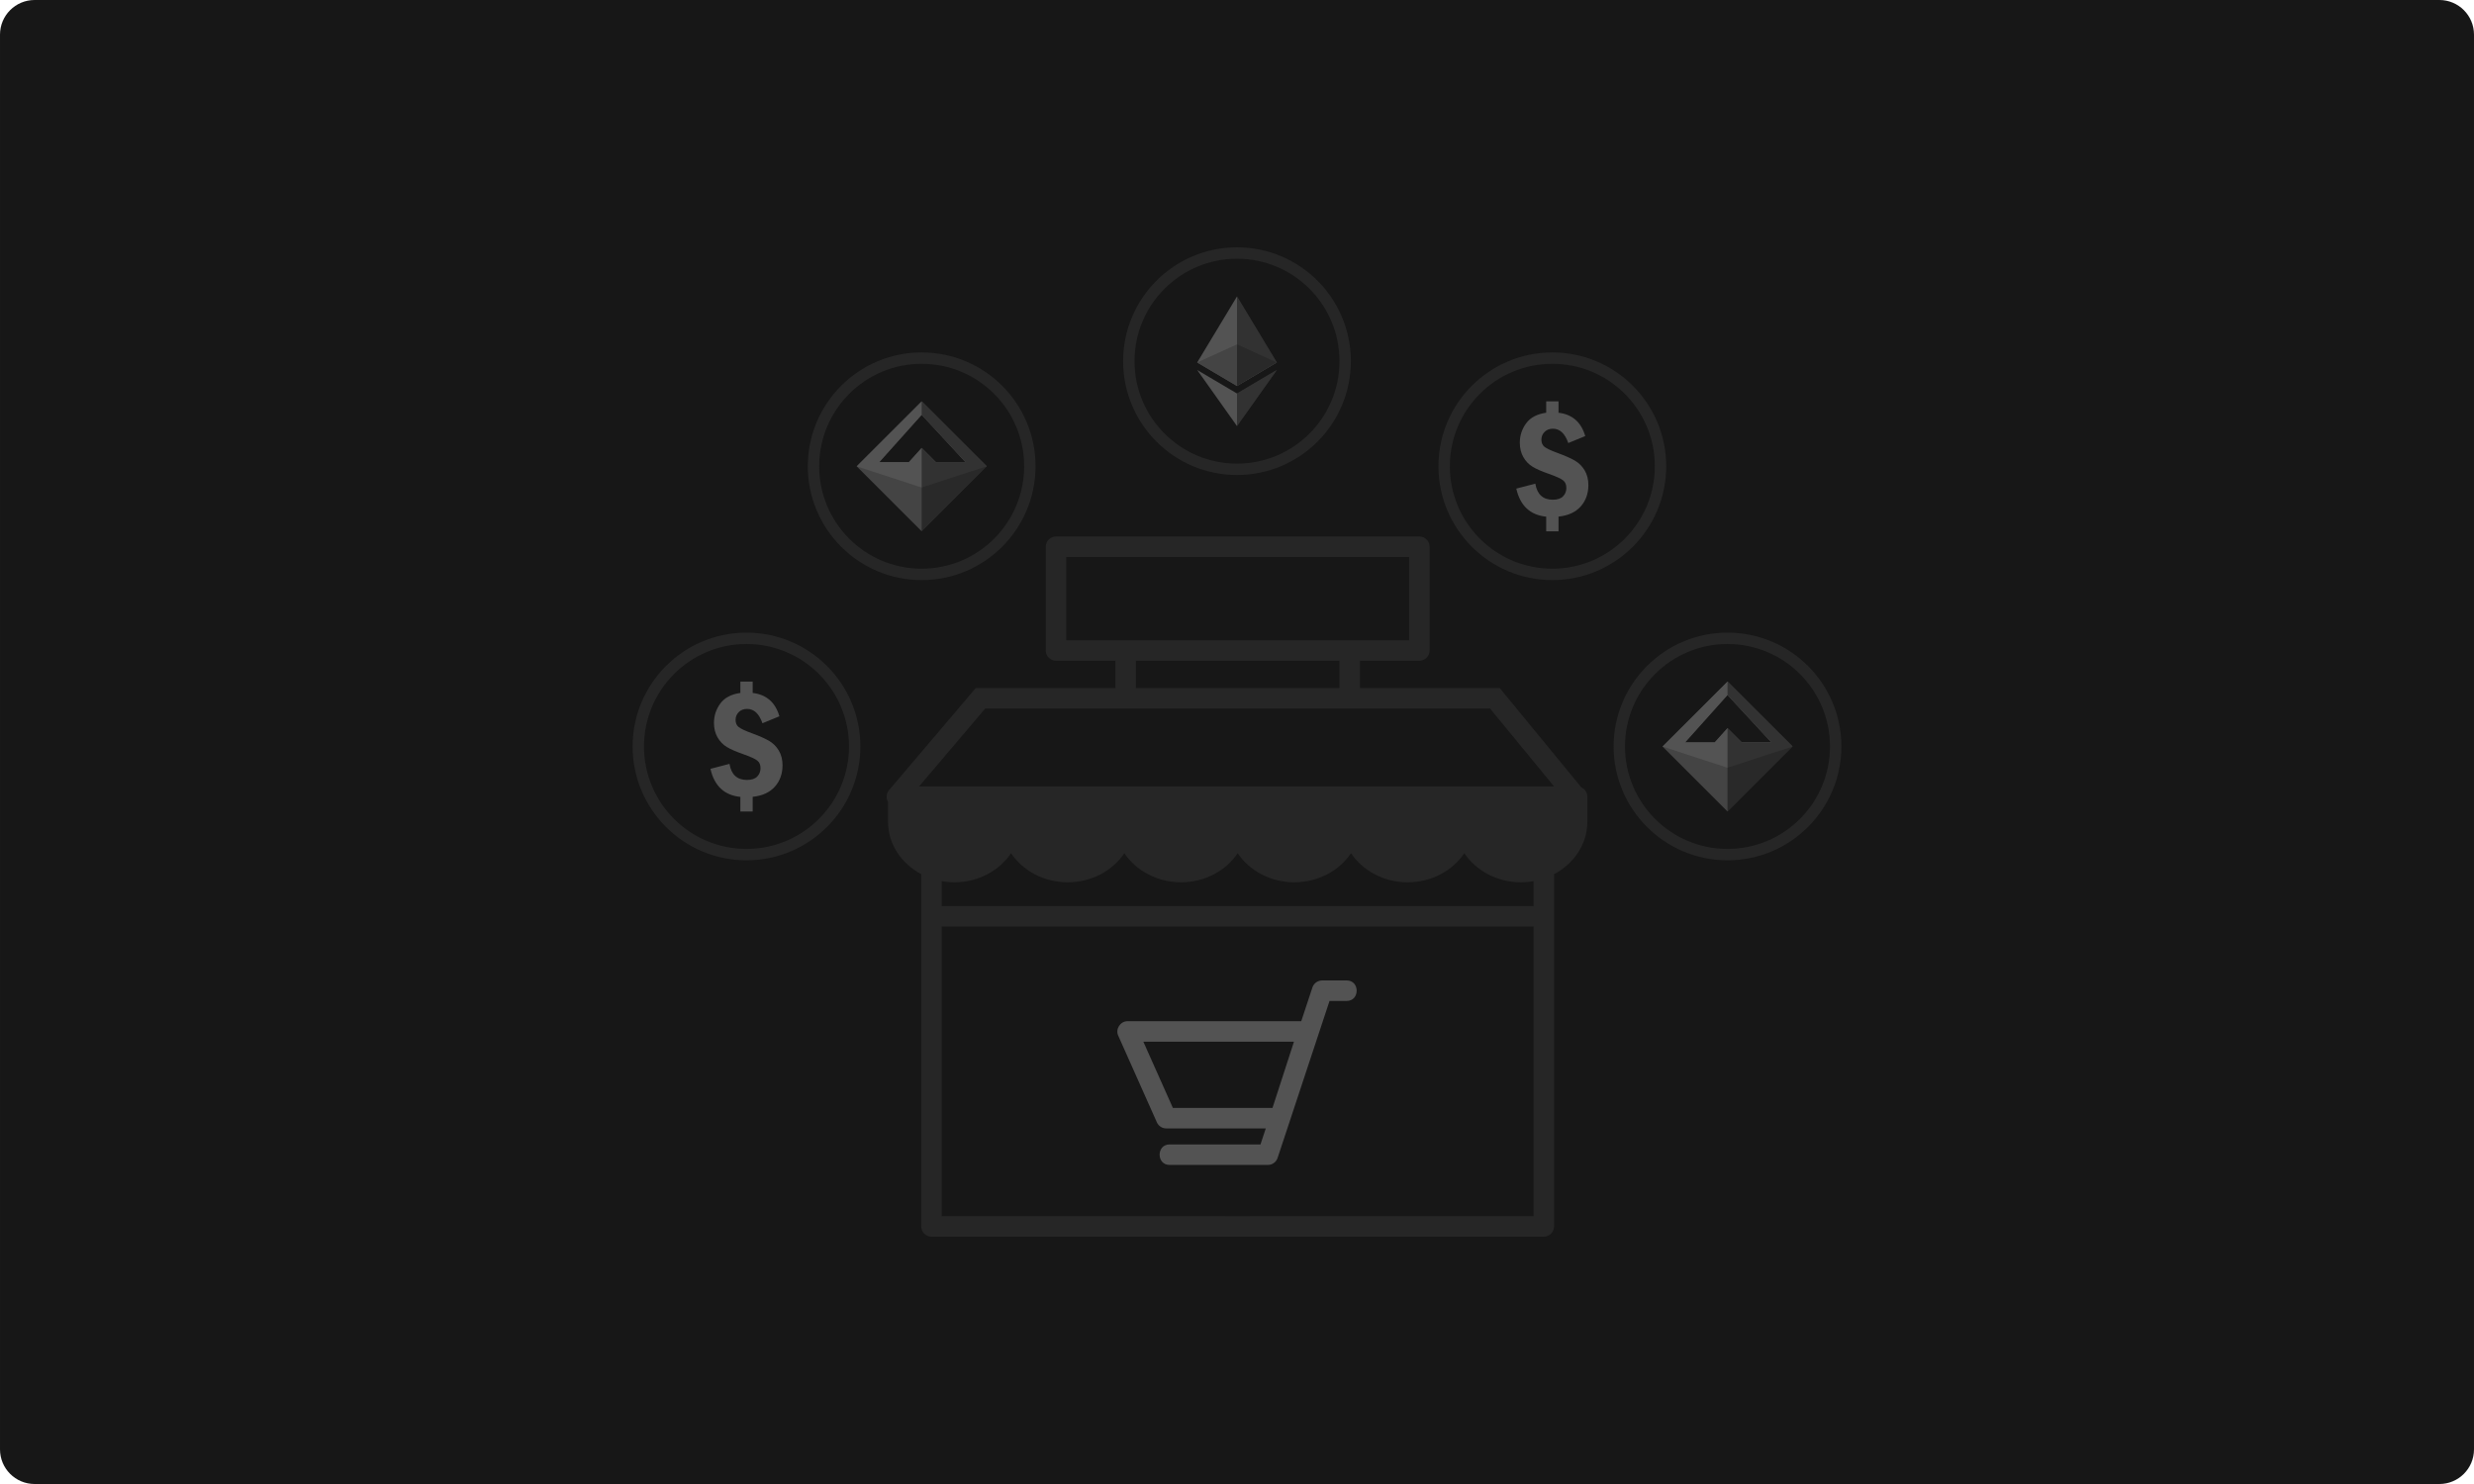
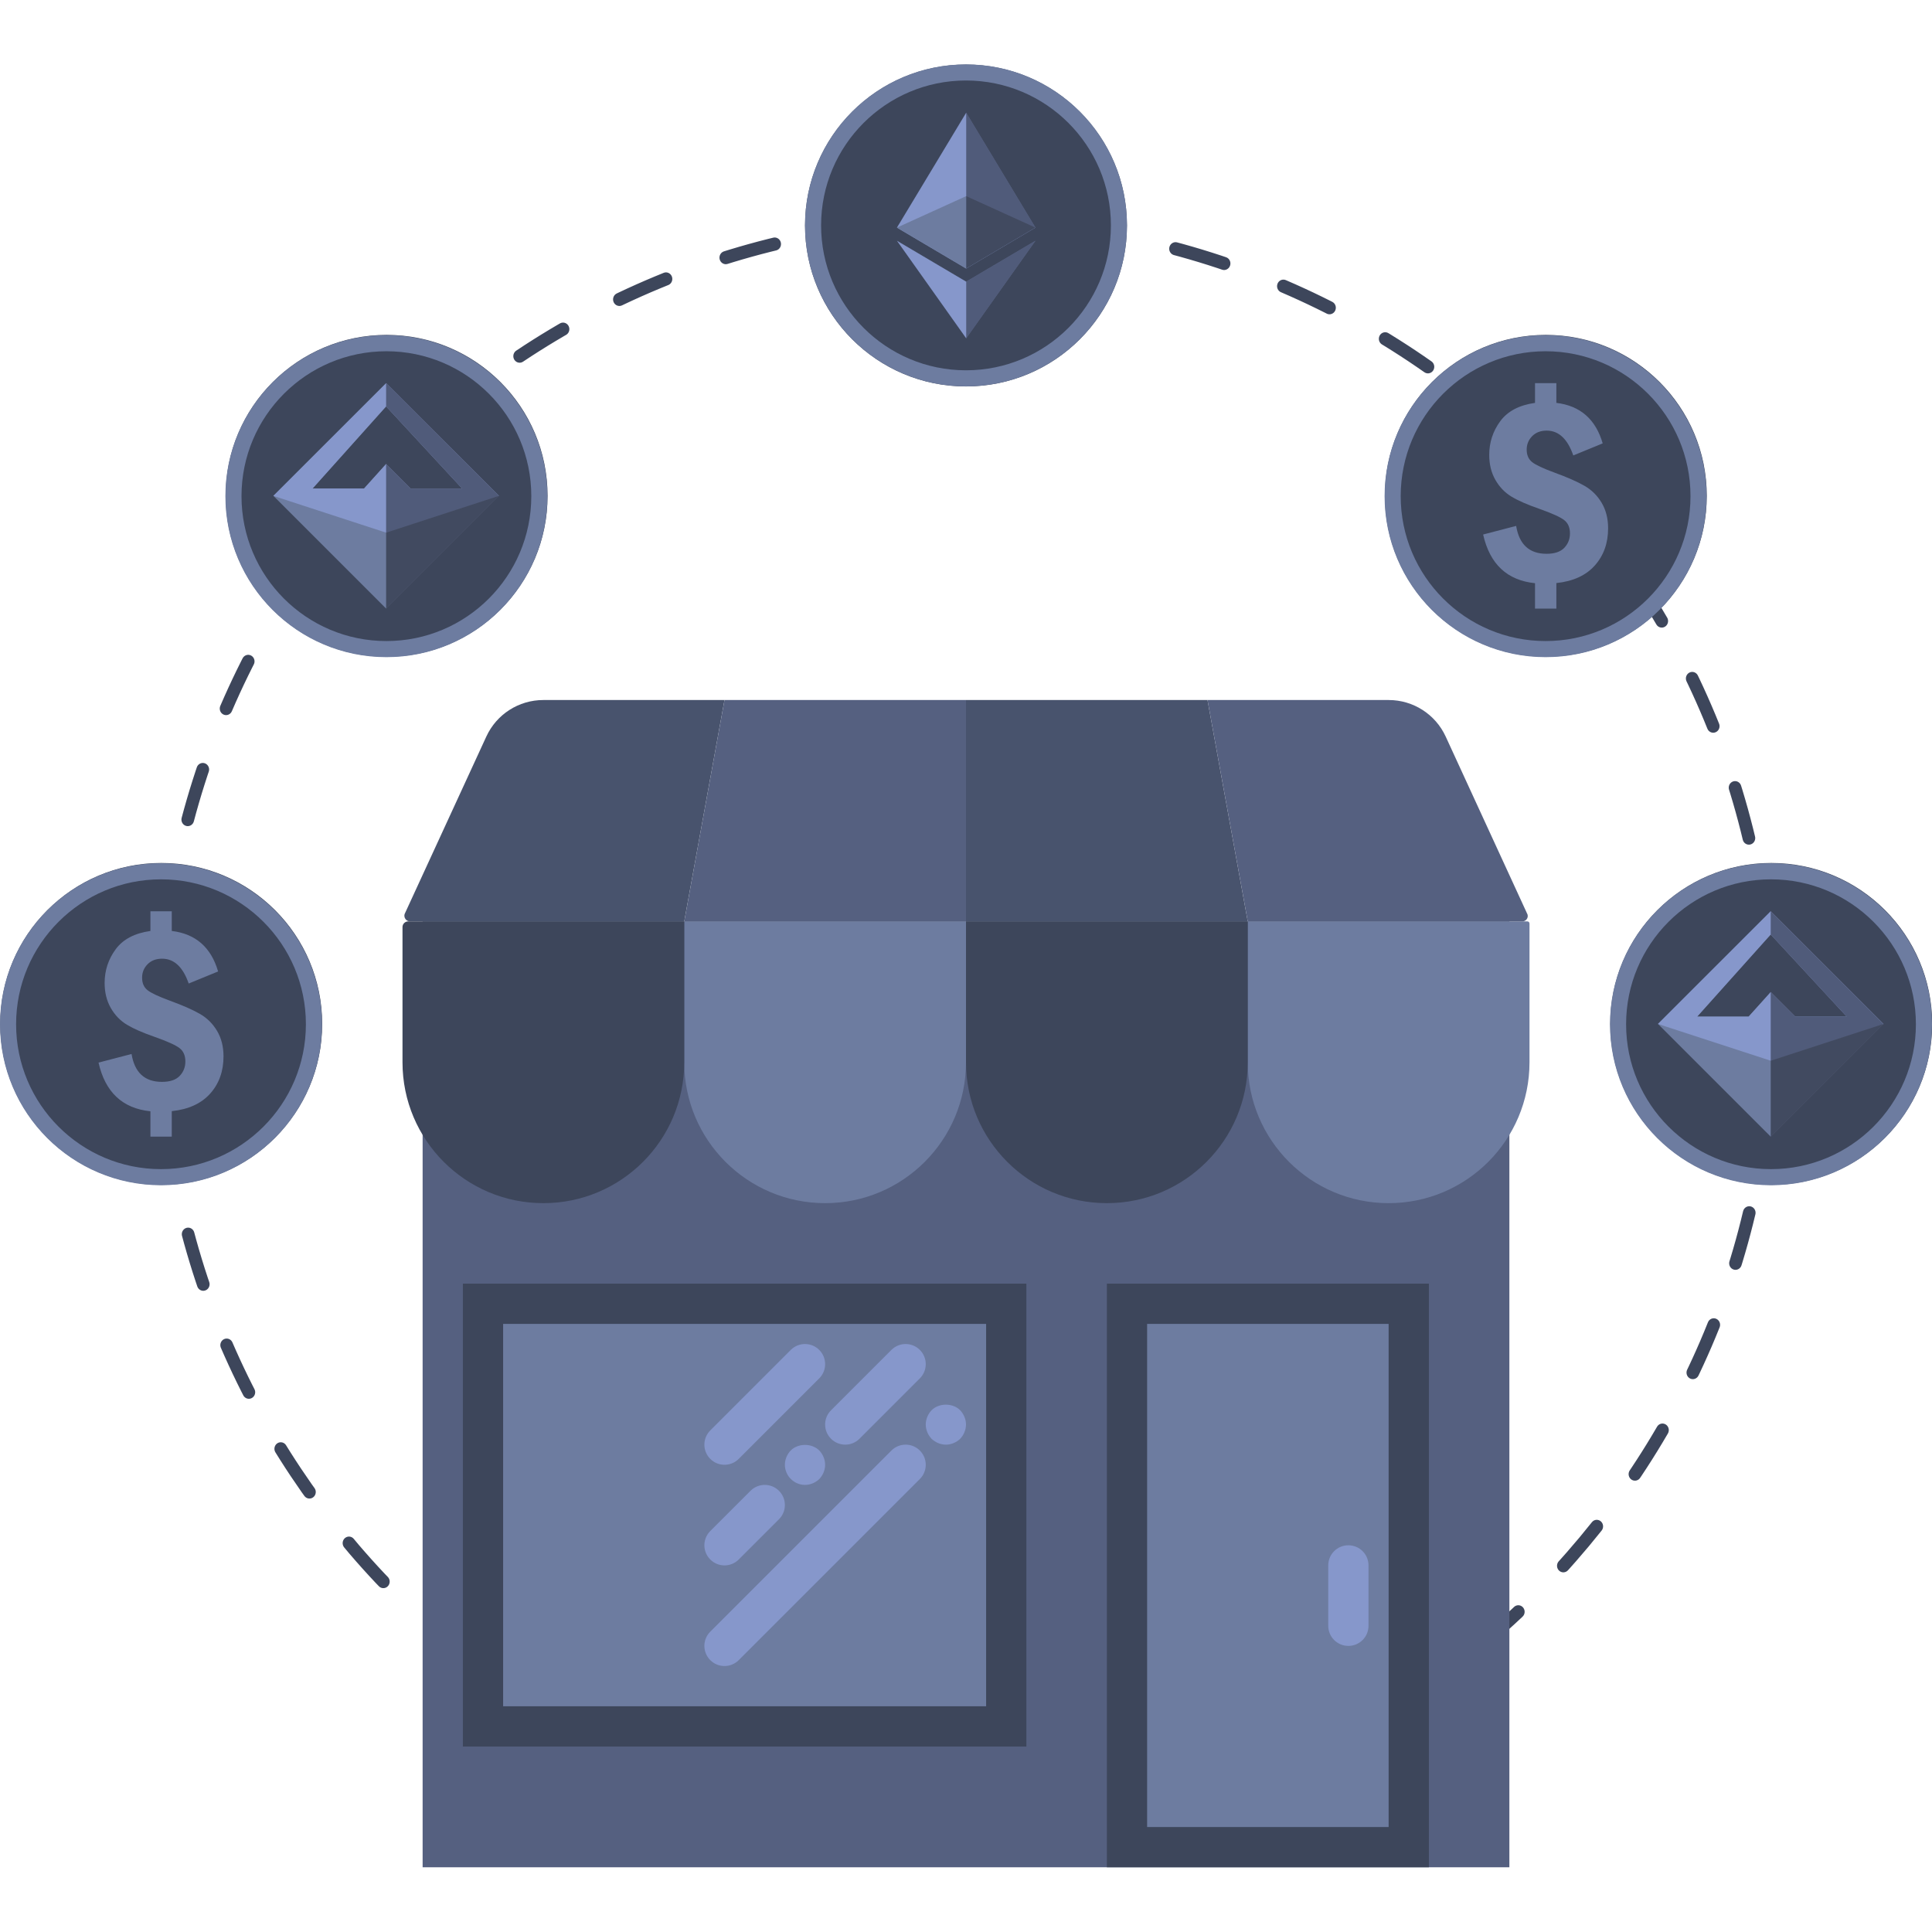
- <svg xmlns="http://www.w3.org/2000/svg" width="100%" height="100%" viewBox="0 0 500 300" version="1.1" xml:space="preserve" style="fill-rule:evenodd;clip-rule:evenodd;stroke-linejoin:round;stroke-miterlimit:1.414;">
-   <g transform="matrix(0.974556,0,0,0.914834,7.21512,10.1783)">
-     <path d="M505.65,-3.474C505.65,-7.7 502.435,-11.126 498.468,-11.126C441.042,-11.126 57.205,-11.126 -0.221,-11.126C-4.188,-11.126 -7.403,-7.7 -7.403,-3.474C-7.403,40.902 -7.403,264.775 -7.403,309.151C-7.403,313.377 -4.188,316.803 -0.221,316.803C57.205,316.803 441.042,316.803 498.468,316.803C502.435,316.803 505.65,313.377 505.65,309.151C505.65,264.775 505.65,40.902 505.65,-3.474Z" style="fill:rgb(23,23,23);" />
+ <svg xmlns="http://www.w3.org/2000/svg" width="100%" height="100%" viewBox="0 0 300 300" version="1.1" xml:space="preserve" style="fill-rule:evenodd;clip-rule:evenodd;stroke-linecap:round;stroke-linejoin:round;stroke-miterlimit:1.5;">
+   <g transform="matrix(1.05608,0.00634285,-0.00657494,1.09472,-46.5187,-11.3261)">
+     <ellipse cx="187.047" cy="154.82" rx="118.36" ry="114.182" style="fill:none;stroke:rgb(61,70,91);stroke-width:1.86px;stroke-dasharray:0,9.3,7.44,0;" />
  </g>
-   <g transform="matrix(0.276599,0,0,0.276599,147.06,101.901)">
-     <path d="M322.871,468.023C313.215,468.023 313.215,482.992 322.871,482.992L394.73,482.992C397.957,482.992 400.82,480.922 401.836,477.859L439.777,363.137L452.355,363.137C462.012,363.137 462.012,348.168 452.355,348.168L434.371,348.168C431.141,348.168 428.277,350.238 427.262,353.301L419.113,377.945L292.191,377.945C286.922,377.945 283.195,383.637 285.355,388.477L313.621,451.875C314.824,454.574 317.5,456.312 320.457,456.312L393.195,456.312L389.32,468.023L322.871,468.023ZM303.727,392.914L413.793,392.914L398.094,441.34L325.316,441.34L303.727,392.914Z" style="fill:rgb(83,83,83);fill-rule:nonzero;" />
-   </g>
-   <g transform="matrix(0.708093,0,0,0.708093,100.781,73.1028)">
-     <path d="M298.296,249.822L123.531,249.822C121.917,249.822 120.608,248.513 120.608,246.897L120.608,146.325C114.945,143.326 111.124,137.728 111.124,131.327L111.124,125.664C111.083,125.593 111.039,125.524 111.004,125.448C110.526,124.413 110.691,123.195 111.428,122.327L121.877,110.021C121.888,110.008 121.899,109.996 121.909,109.984L124.565,106.856L124.565,106.857L127.619,103.26L127.619,103.26L130.386,100.002L130.386,100.002L131.378,98.834C131.409,98.794 131.441,98.754 131.475,98.714L135.282,94.231C135.316,94.191 135.351,94.153 135.386,94.115L136.165,93.2L137.473,93.2C137.486,93.2 137.498,93.2 137.511,93.2L176.037,93.2L176.037,85.402L159.077,85.402C157.462,85.402 156.153,84.093 156.153,82.477L156.153,52.848C156.153,51.233 157.462,49.924 159.077,49.924L262.782,49.924C264.396,49.924 265.705,51.233 265.705,52.848L265.705,57.722C265.705,57.731 265.705,57.741 265.705,57.751L265.705,73.287C265.705,73.297 265.705,73.306 265.705,73.316L265.705,82.477C265.705,84.093 264.396,85.402 262.782,85.402L245.821,85.402L245.821,93.2L284.347,93.2C284.362,93.2 284.376,93.2 284.391,93.2L285.72,93.2L286.483,94.127C286.526,94.172 286.567,94.219 286.607,94.268L309.019,121.56C310.03,122.019 310.734,123.037 310.734,124.219L310.734,131.327C310.734,137.739 306.901,143.345 301.22,146.34L301.22,215.616L301.22,215.638L301.22,231.58L301.22,231.602L301.22,246.897C301.22,248.513 299.912,249.822 298.296,249.822ZM214.325,161.292L207.395,161.292L207.395,161.292L126.456,161.292L126.456,243.973L207.395,243.973L207.395,243.976L214.325,243.976L214.325,243.973L226.715,243.973L226.715,243.973L274.182,243.973L274.182,243.973L295.373,243.973L295.373,231.602C295.373,231.576 295.373,231.55 295.374,231.525L295.374,215.693C295.373,215.668 295.373,215.642 295.373,215.616L295.373,161.292L214.325,161.292L214.325,161.292ZM295.373,155.443L295.373,148.334C294.212,148.539 293.012,148.65 291.787,148.65C284.949,148.65 278.947,145.321 275.614,140.343C272.282,145.321 266.28,148.65 259.443,148.65C252.605,148.65 246.604,145.321 243.272,140.343C239.939,145.321 233.938,148.65 227.1,148.65C220.263,148.65 214.262,145.321 210.929,140.343C207.597,145.321 201.595,148.65 194.758,148.65C187.92,148.65 181.919,145.321 178.587,140.343C175.254,145.321 169.251,148.65 162.415,148.65C155.578,148.65 149.575,145.321 146.242,140.343C142.91,145.321 136.909,148.65 130.071,148.65C128.835,148.65 127.628,148.537 126.456,148.33L126.456,155.443L295.373,155.443ZM291.787,142.801C284.563,142.801 278.687,137.653 278.687,131.327L278.687,127.143L304.887,127.143L304.887,131.327C304.887,137.653 299.009,142.801 291.787,142.801ZM149.316,127.143L175.513,127.143L175.513,131.327C175.513,137.653 169.637,142.801 162.414,142.801C155.19,142.801 149.316,137.653 149.316,131.327L149.316,127.143ZM181.658,127.143L207.857,127.143L207.857,131.327C207.857,137.653 201.981,142.801 194.758,142.801C187.534,142.801 181.658,137.653 181.658,131.327L181.658,127.143ZM214.001,127.143L240.2,127.143L240.2,131.327C240.2,137.653 234.324,142.801 227.1,142.801C219.877,142.801 214.001,137.653 214.001,131.327L214.001,127.143ZM246.343,127.143L272.543,127.143L272.543,131.327C272.543,137.653 266.666,142.801 259.443,142.801C252.219,142.801 246.343,137.653 246.343,131.327L246.343,127.143ZM116.972,131.327L116.972,127.143L143.171,127.143L143.171,131.327C143.171,137.653 137.295,142.801 130.071,142.801C122.848,142.801 116.972,137.653 116.972,131.327ZM282.964,99.047L138.865,99.047L137.037,101.199L137.04,101.201L133.366,105.528L133.365,105.528L131.138,108.152L131.137,108.152L128.37,111.411L128.37,111.41L125.316,115.007L125.316,115.007L119.976,121.296L301.235,121.296L282.964,99.047ZM239.974,85.402L181.884,85.402L181.884,93.2L239.974,93.2L239.974,85.402ZM259.856,55.773L162.002,55.773L162.002,79.554L259.856,79.554L259.856,73.316C259.856,73.305 259.856,73.295 259.857,73.284L259.857,57.753C259.856,57.743 259.856,57.732 259.856,57.722L259.856,55.773Z" style="fill:rgb(38,38,38);fill-rule:nonzero;" />
-   </g>
-   <g transform="matrix(0.0628424,0,0,0.0628424,241.956,59.9306)">
-     <g transform="matrix(1,0,0,1,-122,-41.5467)">
-       <path d="M249.962,41.548L377.924,253.867L249.962,329.504L249.962,329.506L122,253.867L249.961,41.55L249.962,41.547L249.962,41.547L249.962,41.547L249.962,41.548Z" style="fill:rgb(83,83,83);fill-rule:nonzero;" />
-     </g>
-     <g transform="matrix(1,0,0,1,-122,-41.5467)">
-       <path d="M249.96,458.448L122,278.132L249.962,353.732L249.962,353.733L378,278.133L249.962,458.453L249.96,458.448Z" style="fill:rgb(83,83,83);fill-rule:nonzero;" />
-     </g>
-     <g transform="matrix(1,0,0,1,-122,-41.5467)">
-       <path d="M122.001,253.867L249.961,329.505L249.961,195.706L122.001,253.867ZM249.962,329.504L377.922,253.867L249.962,195.705L249.962,329.504Z" style="fill:rgb(68,68,68);fill-rule:nonzero;" />
-     </g>
-     <g transform="matrix(1,0,0,1,-122,-41.5467)">
-       <path d="M250,458.399L250,353.711L378,278.133L250,458.399ZM377.924,253.867L250,329.482L250,41.61L377.924,253.867Z" style="fill-opacity:0.4;fill-rule:nonzero;" />
+   <g transform="matrix(0.354004,0,0,0.354004,57.8125,108.7)">
+     <path d="M22.069,97.103L22.069,512L498.759,512L498.759,190.605L498.759,97.103L22.069,97.103Z" style="fill:rgb(85,96,128);fill-rule:nonzero;" />
+     <rect x="39.724" y="256" width="247.172" height="203.034" style="fill:rgb(61,70,91);" />
+     <rect x="57.379" y="273.655" width="211.862" height="167.724" style="fill:rgb(109,124,160);" />
+     <path d="M136.828,97.103L16.578,97.103C14.91,97.103 13.7,95.506 14.159,93.899L50.017,16.004C54.502,6.25 64.256,0 74.999,0L154.483,0L136.828,97.103Z" style="fill:rgb(72,83,109);fill-rule:nonzero;" />
+     <path d="M384,97.103L260.414,97.103L260.414,0L366.345,0L384,97.103Z" style="fill:rgb(72,83,109);fill-rule:nonzero;" />
+     <path d="M198.621,220.69C164.493,220.69 136.828,193.024 136.828,158.897L136.828,97.103L260.414,97.103L260.414,158.897C260.414,193.024 232.748,220.69 198.621,220.69Z" style="fill:rgb(109,124,160);fill-rule:nonzero;" />
+     <path d="M445.793,220.69C411.666,220.69 384,193.024 384,158.897L384,97.103L506.642,97.103C507.162,97.103 507.586,97.527 507.586,98.048L507.586,158.897C507.586,193.024 479.921,220.69 445.793,220.69Z" style="fill:rgb(109,124,160);fill-rule:nonzero;" />
+     <path d="M260.414,97.103L136.828,97.103L154.483,0L260.414,0L260.414,97.103Z" style="fill:rgb(85,96,128);fill-rule:nonzero;" />
+     <path d="M504.452,97.103L384,97.103L366.345,0L445.828,0C456.572,0 466.326,6.25 470.819,16.013L506.73,94.093C507.154,95.603 506.024,97.103 504.452,97.103Z" style="fill:rgb(85,96,128);fill-rule:nonzero;" />
+     <path d="M75.034,220.69C40.907,220.69 13.241,193.024 13.241,158.897L13.241,99.593C13.241,98.216 14.354,97.103 15.731,97.103L136.828,97.103L136.828,158.897C136.828,193.024 109.162,220.69 75.034,220.69Z" style="fill:rgb(61,70,91);fill-rule:nonzero;" />
+     <path d="M322.207,220.69C288.079,220.69 260.414,193.024 260.414,158.897L260.414,97.103L384,97.103L384,158.897C384,193.024 356.334,220.69 322.207,220.69Z" style="fill:rgb(61,70,91);fill-rule:nonzero;" />
+     <rect x="322.207" y="256" width="141.241" height="256" style="fill:rgb(61,70,91);" />
+     <rect x="339.862" y="273.655" width="105.931" height="220.69" style="fill:rgb(109,124,160);" />
+     <path d="M428.138,414.897C423.256,414.897 419.31,410.951 419.31,406.069L419.31,379.586C419.31,374.705 423.256,370.759 428.138,370.759C433.02,370.759 436.966,374.705 436.966,379.586L436.966,406.069C436.966,410.951 433.02,414.897 428.138,414.897Z" style="fill:rgb(134,151,203);fill-rule:nonzero;" />
+     <g>
+       <path d="M154.483,335.448C156.743,335.448 159.002,334.583 160.724,332.862L196.034,297.551C199.486,294.1 199.486,288.521 196.034,285.069C192.583,281.618 187.004,281.618 183.552,285.069L148.242,320.38C144.79,323.831 144.79,329.41 148.242,332.862C149.963,334.583 152.223,335.448 154.483,335.448Z" style="fill:rgb(134,151,203);fill-rule:nonzero;" />
+       <path d="M154.483,379.586C156.743,379.586 159.002,378.721 160.724,377L178.379,359.345C181.831,355.893 181.831,350.314 178.379,346.862C174.927,343.411 169.348,343.411 165.897,346.862L148.242,364.518C144.79,367.969 144.79,373.548 148.242,377C149.963,378.721 152.223,379.586 154.483,379.586Z" style="fill:rgb(134,151,203);fill-rule:nonzero;" />
+       <path d="M183.526,329.181C181.928,330.849 180.966,333.153 180.966,335.448C180.966,337.743 181.928,340.039 183.526,341.628C185.194,343.296 187.401,344.276 189.793,344.276C192.088,344.276 194.383,343.305 196.061,341.716C197.65,340.039 198.621,337.743 198.621,335.448C198.621,333.153 197.65,330.849 196.061,329.181C192.794,325.914 186.792,325.914 183.526,329.181Z" style="fill:rgb(134,151,203);fill-rule:nonzero;" />
+       <path d="M201.207,324.034C202.929,325.756 205.188,326.621 207.448,326.621C209.708,326.621 211.968,325.756 213.689,324.034L240.172,297.551C243.624,294.1 243.624,288.521 240.172,285.069C236.721,281.618 231.142,281.618 227.69,285.069L201.207,311.552C197.756,315.004 197.756,320.583 201.207,324.034Z" style="fill:rgb(134,151,203);fill-rule:nonzero;" />
+       <path d="M227.69,329.207L148.242,408.655C144.79,412.107 144.79,417.686 148.242,421.138C149.963,422.859 152.223,423.724 154.483,423.724C156.743,423.724 159.002,422.859 160.724,421.138L240.172,341.689C243.624,338.238 243.624,332.659 240.172,329.207C236.721,325.756 231.142,325.756 227.69,329.207Z" style="fill:rgb(134,151,203);fill-rule:nonzero;" />
+       <path d="M257.854,311.526C254.588,308.259 248.585,308.259 245.319,311.526C243.721,313.194 242.759,315.498 242.759,317.793C242.759,320.088 243.721,322.383 245.319,324.061C246.987,325.65 249.291,326.621 251.586,326.621C253.881,326.621 256.177,325.65 257.854,324.061C259.443,322.383 260.414,320.088 260.414,317.793C260.414,315.498 259.443,313.194 257.854,311.526Z" style="fill:rgb(134,151,203);fill-rule:nonzero;" />
    </g>
  </g>
-   <g transform="matrix(0.23013,0,0,0.23013,190.646,40.3709)">
-     <path d="M257.914,41.842C313.106,41.842 357.914,86.65 357.914,141.842C357.914,197.033 313.106,241.842 257.914,241.842C202.723,241.842 157.914,197.033 157.914,141.842C157.914,86.65 202.723,41.842 257.914,41.842ZM257.914,51.842C307.586,51.842 347.914,92.169 347.914,141.842C347.914,191.514 307.586,231.842 257.914,231.842C208.242,231.842 167.914,191.514 167.914,141.842C167.914,92.169 208.242,51.842 257.914,51.842Z" style="fill:rgb(38,38,38);" />
-   </g>
-   <g transform="matrix(0.875675,0,0,0.875675,335.122,136.92)">
-     <g transform="matrix(0.015913,0,0,0.015913,-3.8913,-3.57788)">
-       <path d="M1250.01,287.709L2191.85,1229.55L1250.01,2171.39L308.165,1229.55L1250.01,287.709ZM635.246,1168.03L1065.57,1168.03L1250,963.115L1454.92,1168.03L1885.25,1168.03L1250,481.577L635.246,1168.03Z" style="fill:rgb(68,68,68);fill-rule:nonzero;" />
+   <g transform="matrix(1,0,0,1,-28.2586,-19.2)">
+     <g transform="matrix(1.03416,3.69779e-32,6.16298e-32,1.03311,35.1198,42.1231)">
+       <ellipse cx="51.417" cy="52.338" rx="24.168" ry="24.192" style="fill:rgb(61,70,91);" />
    </g>
-     <g transform="matrix(0.015913,0,0,0.015913,-3.8913,-3.57788)">
-       <path d="M1250,1536.88L307.377,1229.51L1250,287.681L2192.62,1229.51L1250,1536.88ZM635.246,1168.03L1065.57,1168.03L1250,963.115L1454.92,1168.03L1885.25,1168.03L1250,481.577L635.246,1168.03Z" style="fill:rgb(83,83,83);fill-rule:nonzero;" />
+     <g transform="matrix(1.16762,0,0,1.16762,69.5324,77.5324)">
+       <g transform="matrix(0.015913,0,0,0.015913,-3.8913,-3.57788)">
+         <path d="M1250.01,287.709L2191.85,1229.55L1250.01,2171.39L308.165,1229.55L1250.01,287.709ZM635.246,1168.03L1065.57,1168.03L1250,963.115L1454.92,1168.03L1885.25,1168.03L1250,481.577L635.246,1168.03Z" style="fill:rgb(109,124,160);fill-rule:nonzero;" />
+       </g>
+       <g transform="matrix(0.015913,0,0,0.015913,-3.8913,-3.57788)">
+         <path d="M1250,1536.88L307.377,1229.51L1250,287.681L2192.62,1229.51L1250,1536.88ZM635.246,1168.03L1065.57,1168.03L1250,963.115L1454.92,1168.03L1885.25,1168.03L1250,481.577L635.246,1168.03Z" style="fill:rgb(134,151,203);fill-rule:nonzero;" />
+       </g>
+       <g transform="matrix(0.015913,0,0,0.015913,-3.8913,-3.57788)">
+         <path d="M1250,481.577L1250,287.681L2191.83,1229.51L1250,2171.34L1250,963.115L1454.92,1168.03L1885.25,1168.03L1250,481.577Z" style="fill-opacity:0.4;" />
+       </g>
    </g>
-     <g transform="matrix(0.015913,0,0,0.015913,-3.8913,-3.57788)">
-       <path d="M1250,481.577L1250,287.681L2191.83,1229.51L1250,2171.34L1250,963.115L1454.92,1168.03L1885.25,1168.03L1250,481.577Z" style="fill-opacity:0.4;" />
+     <g transform="matrix(0.25,0,0,0.25,23.7801,60.7823)">
+       <path d="M257.914,41.842C313.106,41.842 357.914,86.65 357.914,141.842C357.914,197.033 313.106,241.842 257.914,241.842C202.723,241.842 157.914,197.033 157.914,141.842C157.914,86.65 202.723,41.842 257.914,41.842ZM257.914,51.842C307.586,51.842 347.914,92.169 347.914,141.842C347.914,191.514 307.586,231.842 257.914,231.842C208.242,231.842 167.914,191.514 167.914,141.842C167.914,92.169 208.242,51.842 257.914,51.842Z" style="fill:rgb(109,124,160);" />
    </g>
  </g>
-   <g transform="matrix(0.23013,0,0,0.23013,289.779,118.261)">
-     <path d="M257.914,41.842C313.106,41.842 357.914,86.65 357.914,141.842C357.914,197.033 313.106,241.842 257.914,241.842C202.723,241.842 157.914,197.033 157.914,141.842C157.914,86.65 202.723,41.842 257.914,41.842ZM257.914,51.842C307.586,51.842 347.914,92.169 347.914,141.842C347.914,191.514 307.586,231.842 257.914,231.842C208.242,231.842 167.914,191.514 167.914,141.842C167.914,92.169 208.242,51.842 257.914,51.842Z" style="fill:rgb(38,38,38);" />
-   </g>
-   <g transform="matrix(0.875675,0,0,0.875675,172.261,80.273)">
-     <g transform="matrix(0.015913,0,0,0.015913,-3.8913,-3.57788)">
-       <path d="M1250.01,287.709L2191.85,1229.55L1250.01,2171.39L308.165,1229.55L1250.01,287.709ZM635.246,1168.03L1065.57,1168.03L1250,963.115L1454.92,1168.03L1885.25,1168.03L1250,481.577L635.246,1168.03Z" style="fill:rgb(68,68,68);fill-rule:nonzero;" />
+   <g transform="matrix(1,0,0,1,-63.2586,62.8)">
+     <g transform="matrix(1.03416,3.69779e-32,6.16298e-32,1.03311,35.1198,42.1231)">
+       <ellipse cx="51.417" cy="52.338" rx="24.168" ry="24.192" style="fill:rgb(61,70,91);" />
    </g>
-     <g transform="matrix(0.015913,0,0,0.015913,-3.8913,-3.57788)">
-       <path d="M1250,1536.88L307.377,1229.51L1250,287.681L2192.62,1229.51L1250,1536.88ZM635.246,1168.03L1065.57,1168.03L1250,963.115L1454.92,1168.03L1885.25,1168.03L1250,481.577L635.246,1168.03Z" style="fill:rgb(83,83,83);fill-rule:nonzero;" />
+     <g transform="matrix(0.25,0,0,0.25,23.7801,60.7823)">
+       <path d="M257.914,41.842C313.106,41.842 357.914,86.65 357.914,141.842C357.914,197.033 313.106,241.842 257.914,241.842C202.723,241.842 157.914,197.033 157.914,141.842C157.914,86.65 202.723,41.842 257.914,41.842ZM257.914,51.842C307.586,51.842 347.914,92.169 347.914,141.842C347.914,191.514 307.586,231.842 257.914,231.842C208.242,231.842 167.914,191.514 167.914,141.842C167.914,92.169 208.242,51.842 257.914,51.842Z" style="fill:rgb(109,124,160);" />
    </g>
-     <g transform="matrix(0.015913,0,0,0.015913,-3.8913,-3.57788)">
-       <path d="M1250,481.577L1250,287.681L2191.83,1229.51L1250,2171.34L1250,963.115L1454.92,1168.03L1885.25,1168.03L1250,481.577Z" style="fill-opacity:0.4;" />
+     <g transform="matrix(0.109375,0,0,0.109375,60.2623,68.2)">
+       <path d="M271.25,416L240.937,416L240.937,379.969C201.281,375.907 176.749,352.844 167.281,310.844L214.156,298.625C218.5,325.031 232.875,338.219 257.281,338.219C268.687,338.219 277.125,335.407 282.5,329.75C287.875,324.093 290.562,317.281 290.562,309.281C290.562,301 287.874,294.718 282.5,290.468C277.125,286.188 265.156,280.78 246.625,274.218C229.969,268.438 216.937,262.749 207.562,257.063C198.187,251.438 190.562,243.532 184.718,233.375C178.874,223.187 175.937,211.312 175.937,197.812C175.937,180.093 181.187,164.124 191.625,149.937C202.063,135.781 218.5,127.124 240.938,123.968L240.938,96L271.251,96L271.251,123.969C305.126,128.032 327.064,147.188 337.032,181.469L295.282,198.594C287.126,175.094 274.562,163.344 257.501,163.344C248.938,163.344 242.063,165.969 236.907,171.219C231.719,176.469 229.126,182.844 229.126,190.313C229.126,197.938 231.626,203.782 236.626,207.876C241.595,211.939 252.314,216.97 268.689,223.001C286.689,229.564 300.814,235.782 311.033,241.626C321.281,247.469 329.438,255.563 335.562,265.844C341.657,276.157 344.718,288.188 344.718,301.969C344.718,323.125 338.406,340.75 325.812,354.844C313.218,368.969 295.032,377.282 271.25,379.782L271.25,416Z" style="fill:rgb(109,124,160);fill-rule:nonzero;" />
    </g>
  </g>
-   <g transform="matrix(0.23013,0,0,0.23013,126.918,61.6137)">
-     <path d="M257.914,41.842C313.106,41.842 357.914,86.65 357.914,141.842C357.914,197.033 313.106,241.842 257.914,241.842C202.723,241.842 157.914,197.033 157.914,141.842C157.914,86.65 202.723,41.842 257.914,41.842ZM257.914,51.842C307.586,51.842 347.914,92.169 347.914,141.842C347.914,191.514 307.586,231.842 257.914,231.842C208.242,231.842 167.914,191.514 167.914,141.842C167.914,92.169 208.242,51.842 257.914,51.842Z" style="fill:rgb(38,38,38);" />
+   <g transform="matrix(1,0,0,1,151.741,-19.2)">
+     <g transform="matrix(1.03416,3.69779e-32,6.16298e-32,1.03311,35.1198,42.1231)">
+       <ellipse cx="51.417" cy="52.338" rx="24.168" ry="24.192" style="fill:rgb(61,70,91);" />
+     </g>
+     <g transform="matrix(0.25,0,0,0.25,23.7801,60.7823)">
+       <path d="M257.914,41.842C313.106,41.842 357.914,86.65 357.914,141.842C357.914,197.033 313.106,241.842 257.914,241.842C202.723,241.842 157.914,197.033 157.914,141.842C157.914,86.65 202.723,41.842 257.914,41.842ZM257.914,51.842C307.586,51.842 347.914,92.169 347.914,141.842C347.914,191.514 307.586,231.842 257.914,231.842C208.242,231.842 167.914,191.514 167.914,141.842C167.914,92.169 208.242,51.842 257.914,51.842Z" style="fill:rgb(109,124,160);" />
+     </g>
+     <g transform="matrix(0.109375,0,0,0.109375,60.2623,68.2)">
+       <path d="M271.25,416L240.937,416L240.937,379.969C201.281,375.907 176.749,352.844 167.281,310.844L214.156,298.625C218.5,325.031 232.875,338.219 257.281,338.219C268.687,338.219 277.125,335.407 282.5,329.75C287.875,324.093 290.562,317.281 290.562,309.281C290.562,301 287.874,294.718 282.5,290.468C277.125,286.188 265.156,280.78 246.625,274.218C229.969,268.438 216.937,262.749 207.562,257.063C198.187,251.438 190.562,243.532 184.718,233.375C178.874,223.187 175.937,211.312 175.937,197.812C175.937,180.093 181.187,164.124 191.625,149.937C202.063,135.781 218.5,127.124 240.938,123.968L240.938,96L271.251,96L271.251,123.969C305.126,128.032 327.064,147.188 337.032,181.469L295.282,198.594C287.126,175.094 274.562,163.344 257.501,163.344C248.938,163.344 242.063,165.969 236.907,171.219C231.719,176.469 229.126,182.844 229.126,190.313C229.126,197.938 231.626,203.782 236.626,207.876C241.595,211.939 252.314,216.97 268.689,223.001C286.689,229.564 300.814,235.782 311.033,241.626C321.281,247.469 329.438,255.563 335.562,265.844C341.657,276.157 344.718,288.188 344.718,301.969C344.718,323.125 338.406,340.75 325.812,354.844C313.218,368.969 295.032,377.282 271.25,379.782L271.25,416Z" style="fill:rgb(109,124,160);fill-rule:nonzero;" />
+     </g>
  </g>
-   <g transform="matrix(0.0820945,0,0,0.0820945,129.851,129.904)">
-     <path d="M271.25,416L240.937,416L240.937,379.969C201.281,375.907 176.749,352.844 167.281,310.844L214.156,298.625C218.5,325.031 232.875,338.219 257.281,338.219C268.687,338.219 277.125,335.407 282.5,329.75C287.875,324.093 290.562,317.281 290.562,309.281C290.562,301 287.874,294.718 282.5,290.468C277.125,286.188 265.156,280.78 246.625,274.218C229.969,268.438 216.937,262.749 207.562,257.063C198.187,251.438 190.562,243.532 184.718,233.375C178.874,223.187 175.937,211.312 175.937,197.812C175.937,180.093 181.187,164.124 191.625,149.937C202.063,135.781 218.5,127.124 240.938,123.968L240.938,96L271.251,96L271.251,123.969C305.126,128.032 327.064,147.188 337.032,181.469L295.282,198.594C287.126,175.094 274.562,163.344 257.501,163.344C248.938,163.344 242.063,165.969 236.907,171.219C231.719,176.469 229.126,182.844 229.126,190.313C229.126,197.938 231.626,203.782 236.626,207.876C241.595,211.939 252.314,216.97 268.689,223.001C286.689,229.564 300.814,235.782 311.033,241.626C321.281,247.469 329.438,255.563 335.562,265.844C341.657,276.157 344.718,288.188 344.718,301.969C344.718,323.125 338.406,340.75 325.812,354.844C313.218,368.969 295.032,377.282 271.25,379.782L271.25,416Z" style="fill:rgb(83,83,83);fill-rule:nonzero;" />
+   <g transform="matrix(1,0,0,1,186.741,62.8)">
+     <g transform="matrix(1.03416,3.69779e-32,6.16298e-32,1.03311,35.1198,42.1231)">
+       <ellipse cx="51.417" cy="52.338" rx="24.168" ry="24.192" style="fill:rgb(61,70,91);" />
+     </g>
+     <g transform="matrix(1.16762,0,0,1.16762,69.5324,77.5324)">
+       <g transform="matrix(0.015913,0,0,0.015913,-3.8913,-3.57788)">
+         <path d="M1250.01,287.709L2191.85,1229.55L1250.01,2171.39L308.165,1229.55L1250.01,287.709ZM635.246,1168.03L1065.57,1168.03L1250,963.115L1454.92,1168.03L1885.25,1168.03L1250,481.577L635.246,1168.03Z" style="fill:rgb(109,124,160);fill-rule:nonzero;" />
+       </g>
+       <g transform="matrix(0.015913,0,0,0.015913,-3.8913,-3.57788)">
+         <path d="M1250,1536.88L307.377,1229.51L1250,287.681L2192.62,1229.51L1250,1536.88ZM635.246,1168.03L1065.57,1168.03L1250,963.115L1454.92,1168.03L1885.25,1168.03L1250,481.577L635.246,1168.03Z" style="fill:rgb(134,151,203);fill-rule:nonzero;" />
+       </g>
+       <g transform="matrix(0.015913,0,0,0.015913,-3.8913,-3.57788)">
+         <path d="M1250,481.577L1250,287.681L2191.83,1229.51L1250,2171.34L1250,963.115L1454.92,1168.03L1885.25,1168.03L1250,481.577Z" style="fill-opacity:0.4;" />
+       </g>
+     </g>
+     <g transform="matrix(0.25,0,0,0.25,23.7801,60.7823)">
+       <path d="M257.914,41.842C313.106,41.842 357.914,86.65 357.914,141.842C357.914,197.033 313.106,241.842 257.914,241.842C202.723,241.842 157.914,197.033 157.914,141.842C157.914,86.65 202.723,41.842 257.914,41.842ZM257.914,51.842C307.586,51.842 347.914,92.169 347.914,141.842C347.914,191.514 307.586,231.842 257.914,231.842C208.242,231.842 167.914,191.514 167.914,141.842C167.914,92.169 208.242,51.842 257.914,51.842Z" style="fill:rgb(109,124,160);" />
+     </g>
  </g>
-   <g transform="matrix(0.23013,0,0,0.23013,91.5132,118.261)">
-     <path d="M257.914,41.842C313.106,41.842 357.914,86.65 357.914,141.842C357.914,197.033 313.106,241.842 257.914,241.842C202.723,241.842 157.914,197.033 157.914,141.842C157.914,86.65 202.723,41.842 257.914,41.842ZM257.914,51.842C307.586,51.842 347.914,92.169 347.914,141.842C347.914,191.514 307.586,231.842 257.914,231.842C208.242,231.842 167.914,191.514 167.914,141.842C167.914,92.169 208.242,51.842 257.914,51.842Z" style="fill:rgb(38,38,38);" />
-   </g>
-   <g transform="matrix(0.0820945,0,0,0.0820945,292.712,73.2569)">
-     <path d="M271.25,416L240.937,416L240.937,379.969C201.281,375.907 176.749,352.844 167.281,310.844L214.156,298.625C218.5,325.031 232.875,338.219 257.281,338.219C268.687,338.219 277.125,335.407 282.5,329.75C287.875,324.093 290.562,317.281 290.562,309.281C290.562,301 287.874,294.718 282.5,290.468C277.125,286.188 265.156,280.78 246.625,274.218C229.969,268.438 216.937,262.749 207.562,257.063C198.187,251.438 190.562,243.532 184.718,233.375C178.874,223.187 175.937,211.312 175.937,197.812C175.937,180.093 181.187,164.124 191.625,149.937C202.063,135.781 218.5,127.124 240.938,123.968L240.938,96L271.251,96L271.251,123.969C305.126,128.032 327.064,147.188 337.032,181.469L295.282,198.594C287.126,175.094 274.562,163.344 257.501,163.344C248.938,163.344 242.063,165.969 236.907,171.219C231.719,176.469 229.126,182.844 229.126,190.313C229.126,197.938 231.626,203.782 236.626,207.876C241.595,211.939 252.314,216.97 268.689,223.001C286.689,229.564 300.814,235.782 311.033,241.626C321.281,247.469 329.438,255.563 335.562,265.844C341.657,276.157 344.718,288.188 344.718,301.969C344.718,323.125 338.406,340.75 325.812,354.844C313.218,368.969 295.032,377.282 271.25,379.782L271.25,416Z" style="fill:rgb(83,83,83);fill-rule:nonzero;" />
-   </g>
-   <g transform="matrix(0.23013,0,0,0.23013,254.375,61.6137)">
-     <path d="M257.914,41.842C313.106,41.842 357.914,86.65 357.914,141.842C357.914,197.033 313.106,241.842 257.914,241.842C202.723,241.842 157.914,197.033 157.914,141.842C157.914,86.65 202.723,41.842 257.914,41.842ZM257.914,51.842C307.586,51.842 347.914,92.169 347.914,141.842C347.914,191.514 307.586,231.842 257.914,231.842C208.242,231.842 167.914,191.514 167.914,141.842C167.914,92.169 208.242,51.842 257.914,51.842Z" style="fill:rgb(38,38,38);" />
+   <g transform="matrix(0.25,-1.30461e-17,1.30461e-17,0.25,55,-2.5)">
+     <g transform="matrix(4.13664,2.15869e-16,-2.15649e-16,4.13243,167.305,-66.2222)">
+       <ellipse cx="51.417" cy="52.338" rx="24.168" ry="24.192" style="fill:rgb(61,70,91);" />
+     </g>
+     <g transform="matrix(0.336128,2.77821e-17,8.33464e-17,0.336128,337.105,80)">
+       <g>
+         <g transform="matrix(1,0,0,1,-122,-41.5467)">
+           <path d="M249.962,41.548L377.924,253.867L249.962,329.504L249.962,329.506L122,253.867L249.961,41.55L249.962,41.547L249.962,41.547L249.962,41.547L249.962,41.548Z" style="fill:rgb(134,151,203);fill-rule:nonzero;" />
+         </g>
+         <g transform="matrix(1,0,0,1,-122,-41.5467)">
+           <path d="M249.96,458.448L122,278.132L249.962,353.732L249.962,353.733L378,278.133L249.962,458.453L249.96,458.448Z" style="fill:rgb(134,151,203);fill-rule:nonzero;" />
+         </g>
+       </g>
+       <g transform="matrix(1,0,0,1,-122,-41.5467)">
+         <path d="M122.001,253.867L249.961,329.505L249.961,195.706L122.001,253.867ZM249.962,329.504L377.922,253.867L249.962,195.705L249.962,329.504Z" style="fill:rgb(109,124,160);fill-rule:nonzero;" />
+       </g>
+       <g transform="matrix(1,0,0,1,-122,-41.5467)">
+         <path d="M250,458.399L250,353.711L378,278.133L250,458.399ZM377.924,253.867L250,329.482L250,41.61L377.924,253.867Z" style="fill-opacity:0.4;fill-rule:nonzero;" />
+       </g>
+     </g>
+     <g transform="matrix(1,-6.16298e-33,1.66533e-16,1,122.086,8.1582)">
+       <path d="M257.914,41.842C313.106,41.842 357.914,86.65 357.914,141.842C357.914,197.033 313.106,241.842 257.914,241.842C202.723,241.842 157.914,197.033 157.914,141.842C157.914,86.65 202.723,41.842 257.914,41.842ZM257.914,51.842C307.586,51.842 347.914,92.169 347.914,141.842C347.914,191.514 307.586,231.842 257.914,231.842C208.242,231.842 167.914,191.514 167.914,141.842C167.914,92.169 208.242,51.842 257.914,51.842Z" style="fill:rgb(109,124,160);" />
+     </g>
  </g>
</svg>
